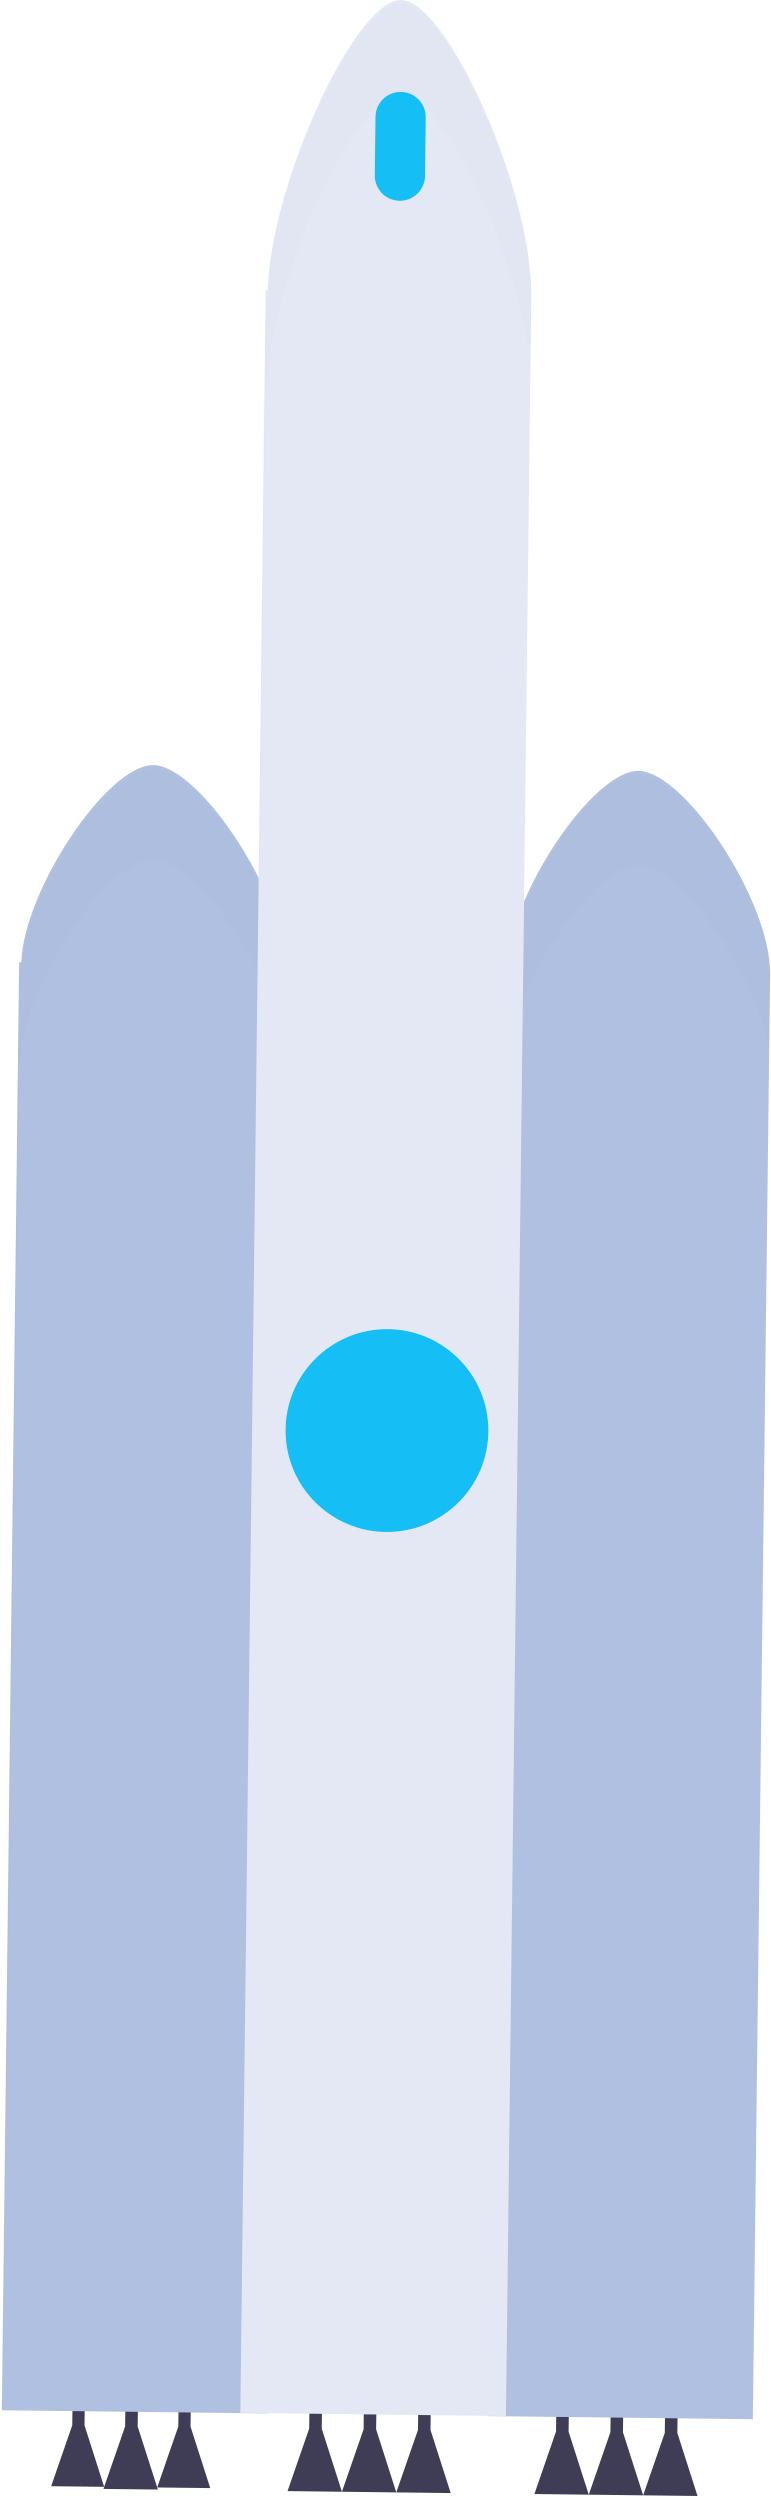
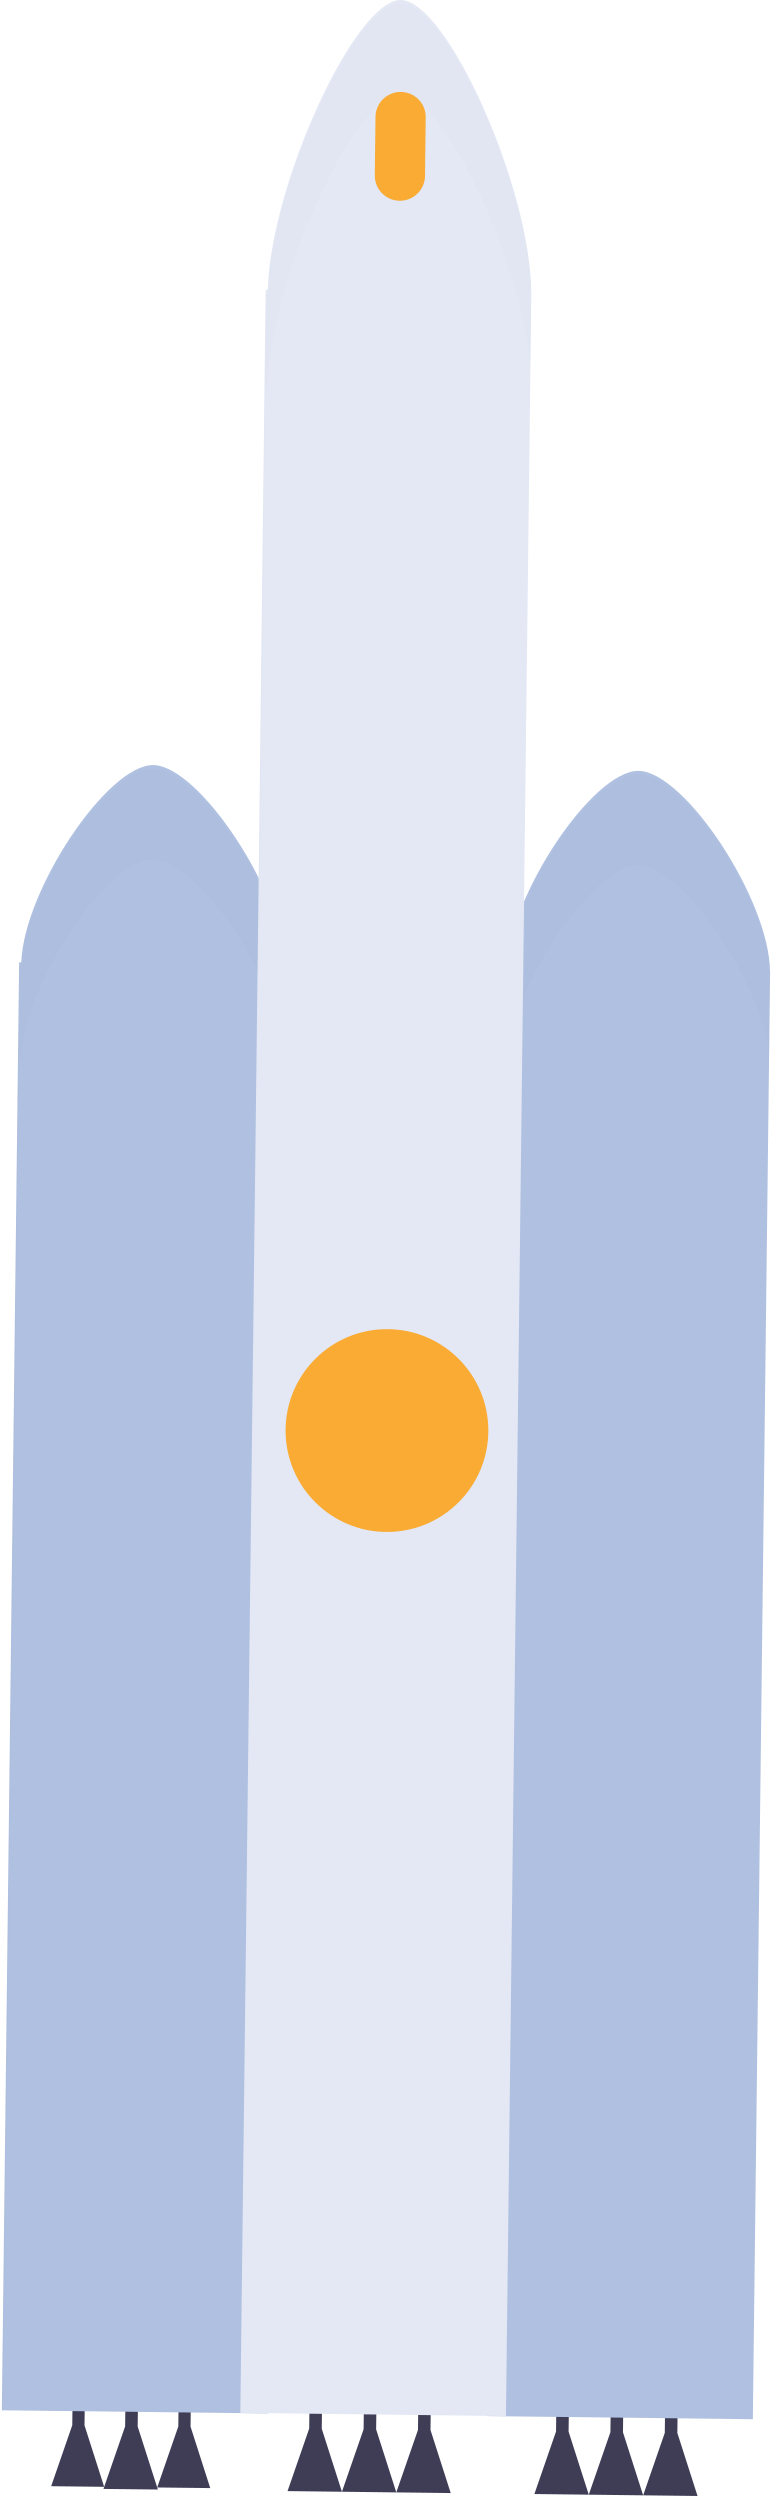
- <svg xmlns="http://www.w3.org/2000/svg" width="183" height="594" viewBox="0 0 183 594" fill="none">
+ <svg xmlns="http://www.w3.org/2000/svg" width="183" height="594" viewBox="0 0 183 594" fill="none" class="ts-svg-shadow">
  <g id="undraw_upgrade_06a0 1">
    <path id="Vector" d="M20.078 576.266L20.138 571.421L17.23 571.387L17.17 576.232L12.155 590.723L24.748 590.869L20.078 576.266Z" fill="#3F3D56" />
    <path id="Vector_2" d="M32.715 576.541L32.775 571.576L29.79 571.533L29.73 576.507L24.585 591.368L37.506 591.514L32.715 576.541Z" fill="#3F3D56" />
    <path id="Vector_3" d="M45.274 576.567L45.334 571.723L42.426 571.688L42.366 576.533L37.351 591.024L49.953 591.17L45.274 576.567Z" fill="#3F3D56" />
    <path id="Vector_4" d="M135.098 577.763L135.159 572.79L132.174 572.755L132.113 577.729L126.969 592.581L139.89 592.736L135.098 577.763Z" fill="#3F3D56" />
    <path id="Vector_5" d="M148.019 577.918L148.079 572.944L145.094 572.91L145.034 577.884L139.89 592.736L152.81 592.891L148.019 577.918Z" fill="#3F3D56" />
    <path id="Vector_6" d="M160.94 578.073L161 573.099L158.015 573.065L157.955 578.039L152.811 592.891L165.732 593.046L160.94 578.073Z" fill="#3F3D56" />
    <path id="Vector_7" d="M76.448 577.066L76.509 572.093L73.524 572.058L73.463 577.032L68.319 591.884L81.24 592.039L76.448 577.066Z" fill="#3F3D56" />
    <path id="Vector_8" d="M89.369 577.221L89.429 572.247L86.453 572.213L86.392 577.187L81.24 592.039L94.16 592.194L89.369 577.221Z" fill="#3F3D56" />
    <path id="Vector_9" d="M102.289 577.376L102.349 572.402L99.373 572.368L99.313 577.342L94.16 592.194L107.089 592.349L102.289 577.376Z" fill="#3F3D56" />
    <path id="Vector_10" d="M67.648 229.395C67.468 212.27 47.304 181.912 36.422 181.783C25.54 181.654 5.643 211.53 5.058 228.646H4.542L0.439 572.686L63.562 573.435L67.666 229.403L67.648 229.395Z" fill="#AFC0E0" />
    <path id="Vector_11" d="M182.953 230.771C182.772 213.647 162.608 183.289 151.727 183.159C140.845 183.03 120.948 212.907 120.371 230.023H119.855L115.752 574.063L178.875 574.812L182.979 230.78L182.953 230.771Z" fill="#AFC0E0" />
    <path id="Vector_12" d="M126.229 69.632C126.135 44.531 106.134 0.129 95.261 9.21061e-06C84.388 -0.129 64.293 43.791 63.631 68.841H63.123L57.102 573.306L120.216 574.063L126.238 69.589L126.229 69.632Z" fill="#E3E8F4" />
    <g id="Group" opacity="0.1">
      <path id="Vector_13" opacity="0.1" d="M124.518 236.571C131.047 221.332 143.795 205.438 151.727 205.533C162.049 205.653 180.647 232.888 182.755 250.279L182.978 231.598C182.798 214.473 162.634 184.115 151.752 183.986C143.924 183.891 131.417 199.371 124.81 214.43L124.518 236.571Z" fill="black" />
      <path id="Vector_14" opacity="0.1" d="M4.551 251.011H5.067C5.643 233.895 25.549 204.018 36.422 204.147C43.528 204.233 54.581 217.201 61.455 230.961L63.123 91.249H63.631C64.302 66.156 84.388 22.236 95.261 22.408C105.533 22.528 123.959 62.172 126.04 87.72L126.238 70.51C126.144 45.409 106.143 1.007 95.27 0.878C84.397 0.749 64.302 44.669 63.64 69.761H63.132L61.463 209.474C54.581 195.706 43.536 182.746 36.431 182.66C25.557 182.531 5.652 212.408 5.075 229.524H4.559L0.456 573.564H0.714L4.551 251.011Z" fill="black" />
    </g>
-     <path id="Vector_15" d="M95.26 21.845L95.251 21.844C91.959 21.805 89.258 24.443 89.219 27.737L89.054 41.667C89.015 44.961 91.652 47.662 94.944 47.701L94.953 47.701C98.245 47.74 100.945 45.102 100.984 41.809L101.15 27.878C101.189 24.585 98.552 21.884 95.26 21.845Z" fill="#15BFF5" />
-     <ellipse id="Ellipse 138" cx="91.941" cy="339.901" rx="24.086" ry="24.094" fill="#15BFF5" />
+     <path id="Vector_15" d="M95.26 21.845L95.251 21.844C91.959 21.805 89.258 24.443 89.219 27.737L89.054 41.667C89.015 44.961 91.652 47.662 94.944 47.701L94.953 47.701C98.245 47.74 100.945 45.102 100.984 41.809L101.15 27.878C101.189 24.585 98.552 21.884 95.26 21.845Z" fill="#F9AB34" />
+     <ellipse id="Ellipse 138" cx="91.941" cy="339.901" rx="24.086" ry="24.094" fill="#F9AB34" />
  </g>
</svg>
